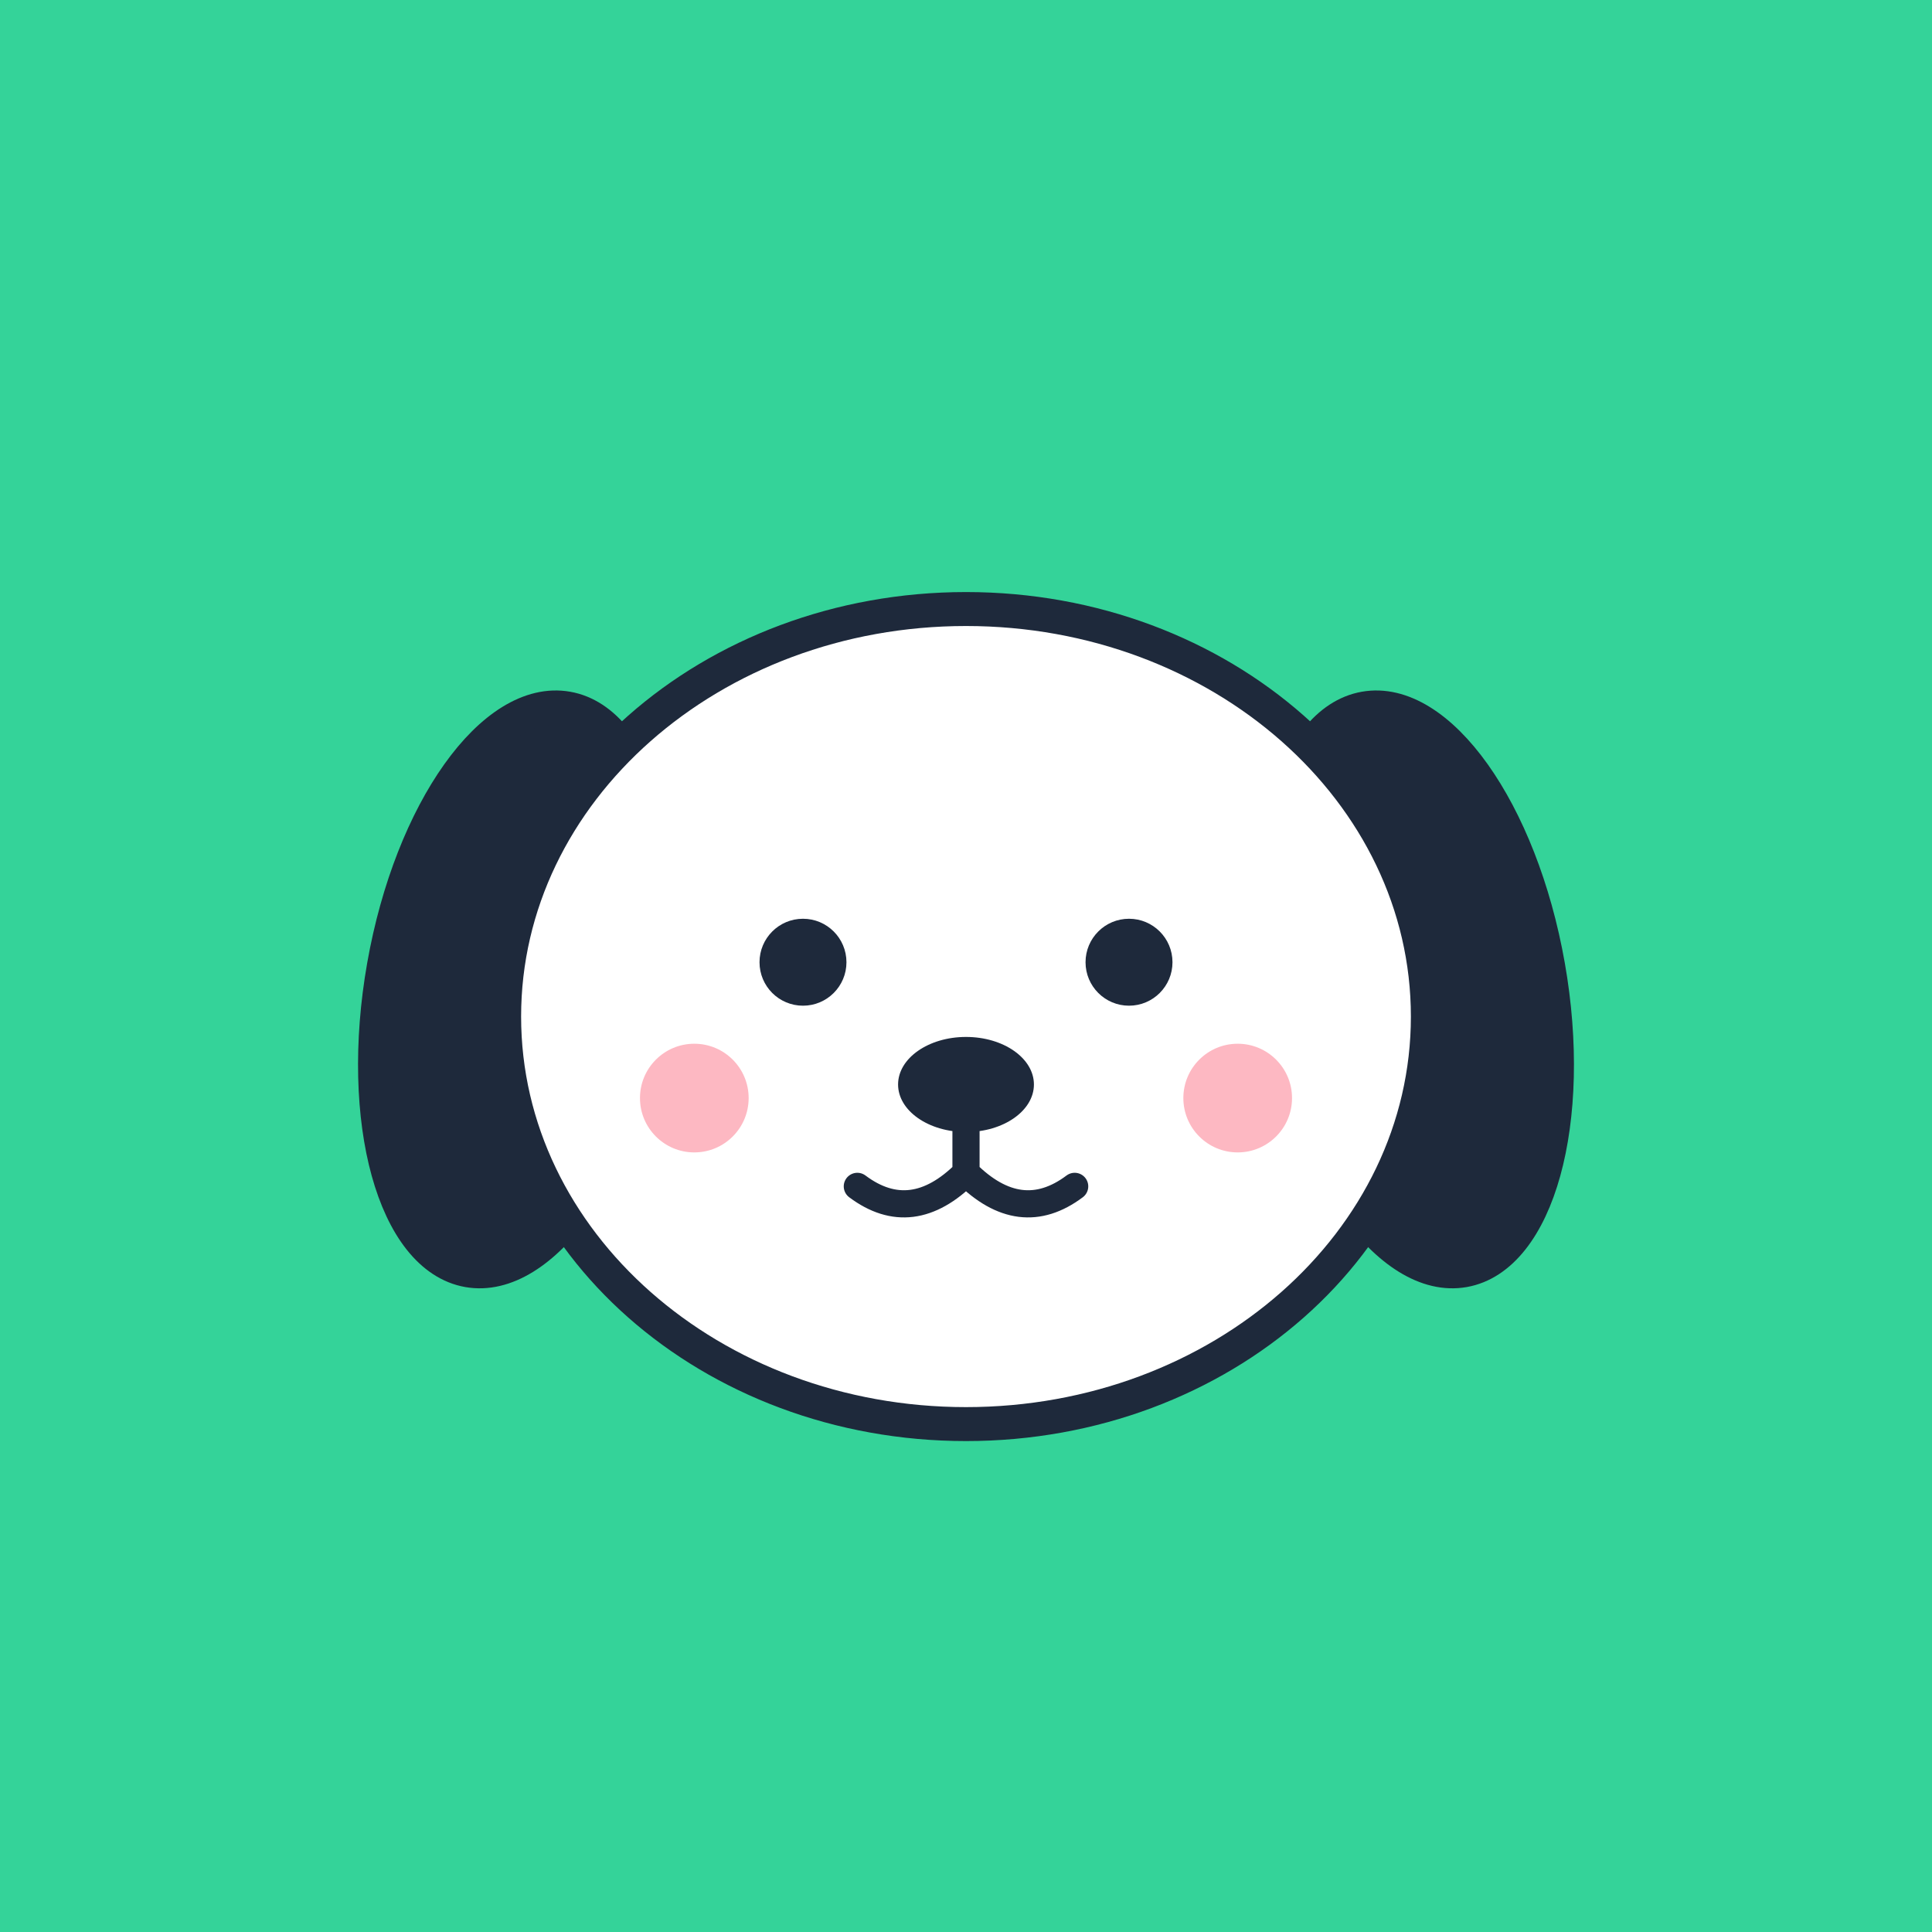
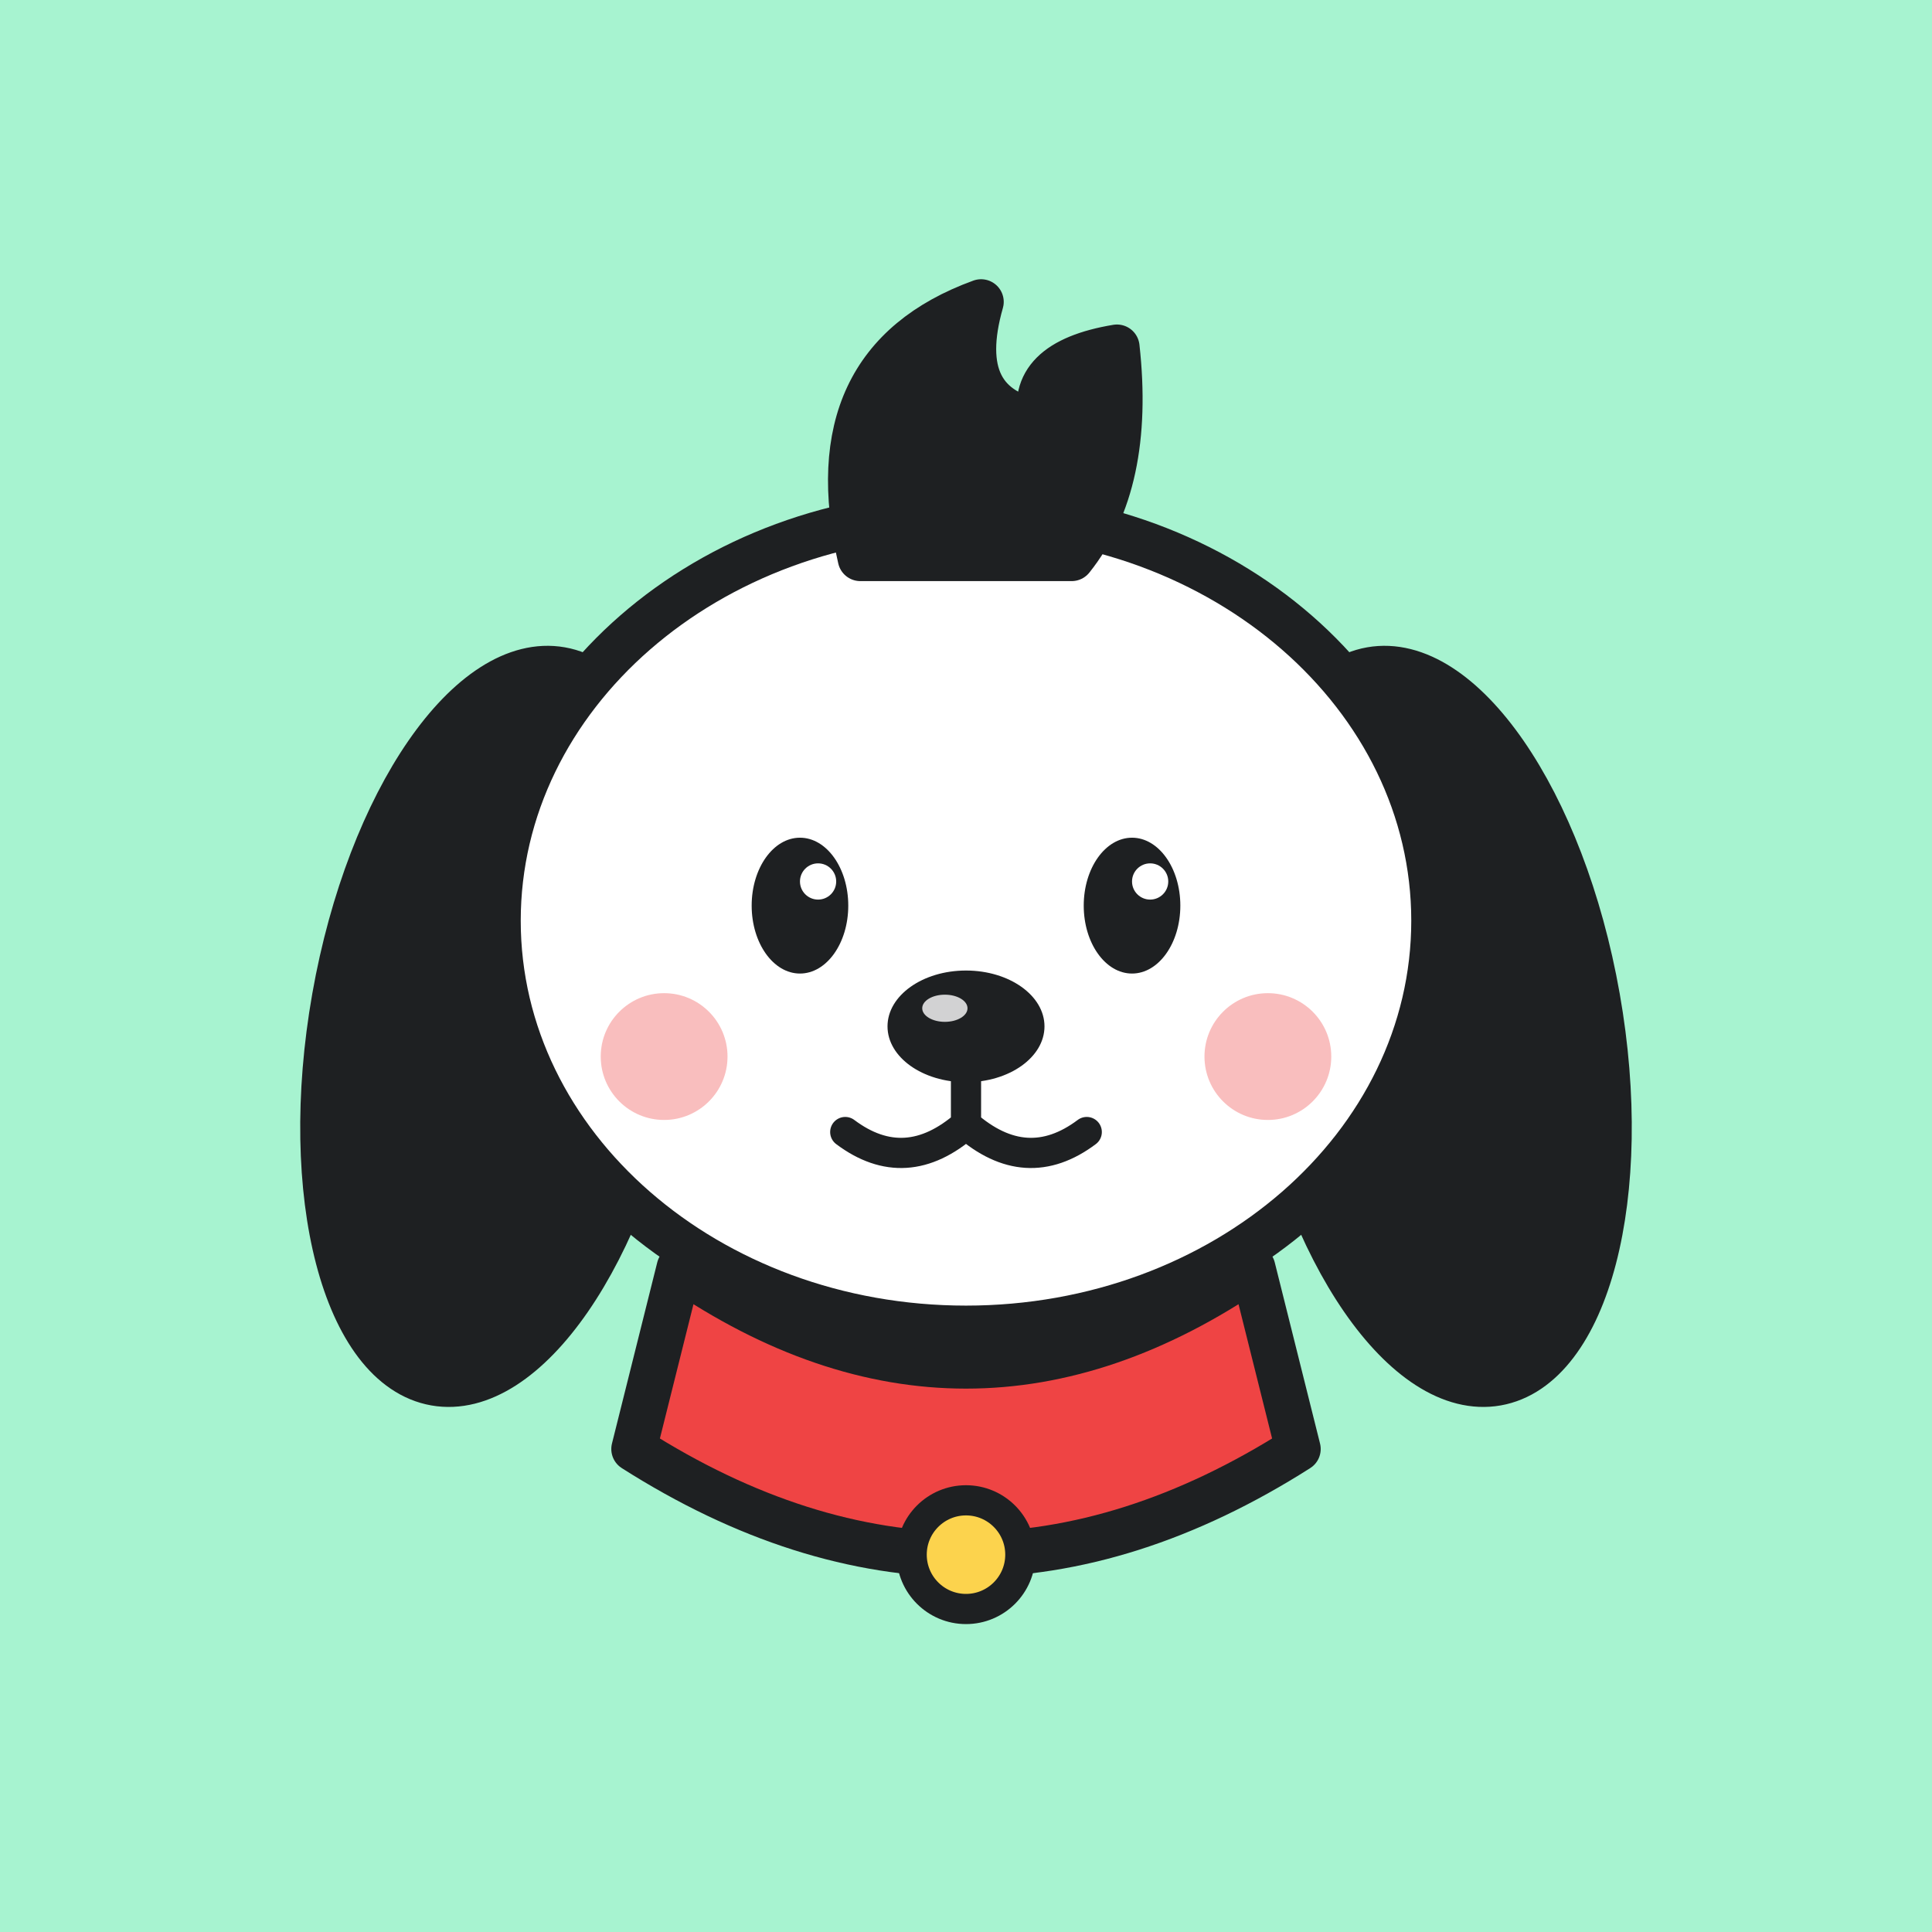
<svg xmlns="http://www.w3.org/2000/svg" viewBox="0 0 512 512">
-   <rect width="512" height="512" fill="#34D399" />
-   <g transform="translate(76 75) scale(3.6)">
-     <g stroke="#1E293B" stroke-width="2.5" stroke-linejoin="round">
-       <ellipse cx="17" cy="52" rx="10" ry="21" fill="#1E293B" transform="rotate(10 17 52)" />
-       <ellipse cx="83" cy="52" rx="10" ry="21" fill="#1E293B" transform="rotate(-10 83 52)" />
-       <ellipse cx="50" cy="54" rx="34" ry="30" fill="#FFFFFF" />
+   <rect width="512" height="512" fill="#A7F3D0" />
+   <g transform="translate(56 52) scale(4)">
+     <g stroke="#1E2022" stroke-width="3" stroke-linejoin="round" stroke-linecap="round">
+       <path d="M31 71 Q50 84 69 71 L72 83 Q50 97 28 83 Z" fill="#EF4444" />
+       <ellipse cx="19" cy="55" rx="11" ry="24" fill="#1E2022" transform="rotate(10 19 55)" />
+       <ellipse cx="81" cy="55" rx="11" ry="24" fill="#1E2022" transform="rotate(-10 81 55)" />
+       <ellipse cx="50" cy="48" rx="31" ry="27" fill="#FFFFFF" />
+       <path d="M43 24 Q40 11 51 7 Q49 14 55 15 Q54 11 60 10 Q61 19 57 24 Z" fill="#1E2022" />
    </g>
-     <circle cx="30" cy="60" r="4" fill="#FB7185" opacity="0.5" />
-     <circle cx="70" cy="60" r="4" fill="#FB7185" opacity="0.5" />
-     <circle cx="38" cy="50" r="3.2" fill="#1E293B" />
-     <circle cx="62" cy="50" r="3.2" fill="#1E293B" />
-     <ellipse cx="50" cy="59" rx="5" ry="3.5" fill="#1E293B" />
-     <path d="M50 62.5v3M50 65.5q-4 4-8 1M50 65.5q4 4 8 1" fill="none" stroke="#1E293B" stroke-width="2" stroke-linecap="round" stroke-linejoin="round" />
+     <circle cx="50" cy="90" r="3.6" fill="#FCD34D" stroke="#1E2022" stroke-width="2" />
+     <circle cx="30" cy="57" r="4.2" fill="#EF4444" opacity=".35" />
+     <circle cx="70" cy="57" r="4.2" fill="#EF4444" opacity=".35" />
+     <ellipse cx="39" cy="47" rx="3.2" ry="4.5" fill="#1E2022" />
+     <ellipse cx="61" cy="47" rx="3.2" ry="4.5" fill="#1E2022" />
+     <circle cx="40.2" cy="45.4" r="1.2" fill="#fff" />
+     <circle cx="62.2" cy="45.4" r="1.2" fill="#fff" />
+     <ellipse cx="50" cy="55" rx="5.2" ry="3.7" fill="#1E2022" />
+     <ellipse cx="48.6" cy="53.8" rx="1.5" ry=".9" fill="#fff" opacity=".8" />
+     <path d="M50 58.5v3M50 61.5q-4 3.5-8 .5M50 61.5q4 3.5 8 .5" fill="none" stroke="#1E2022" stroke-width="2" stroke-linecap="round" stroke-linejoin="round" />
  </g>
</svg>
